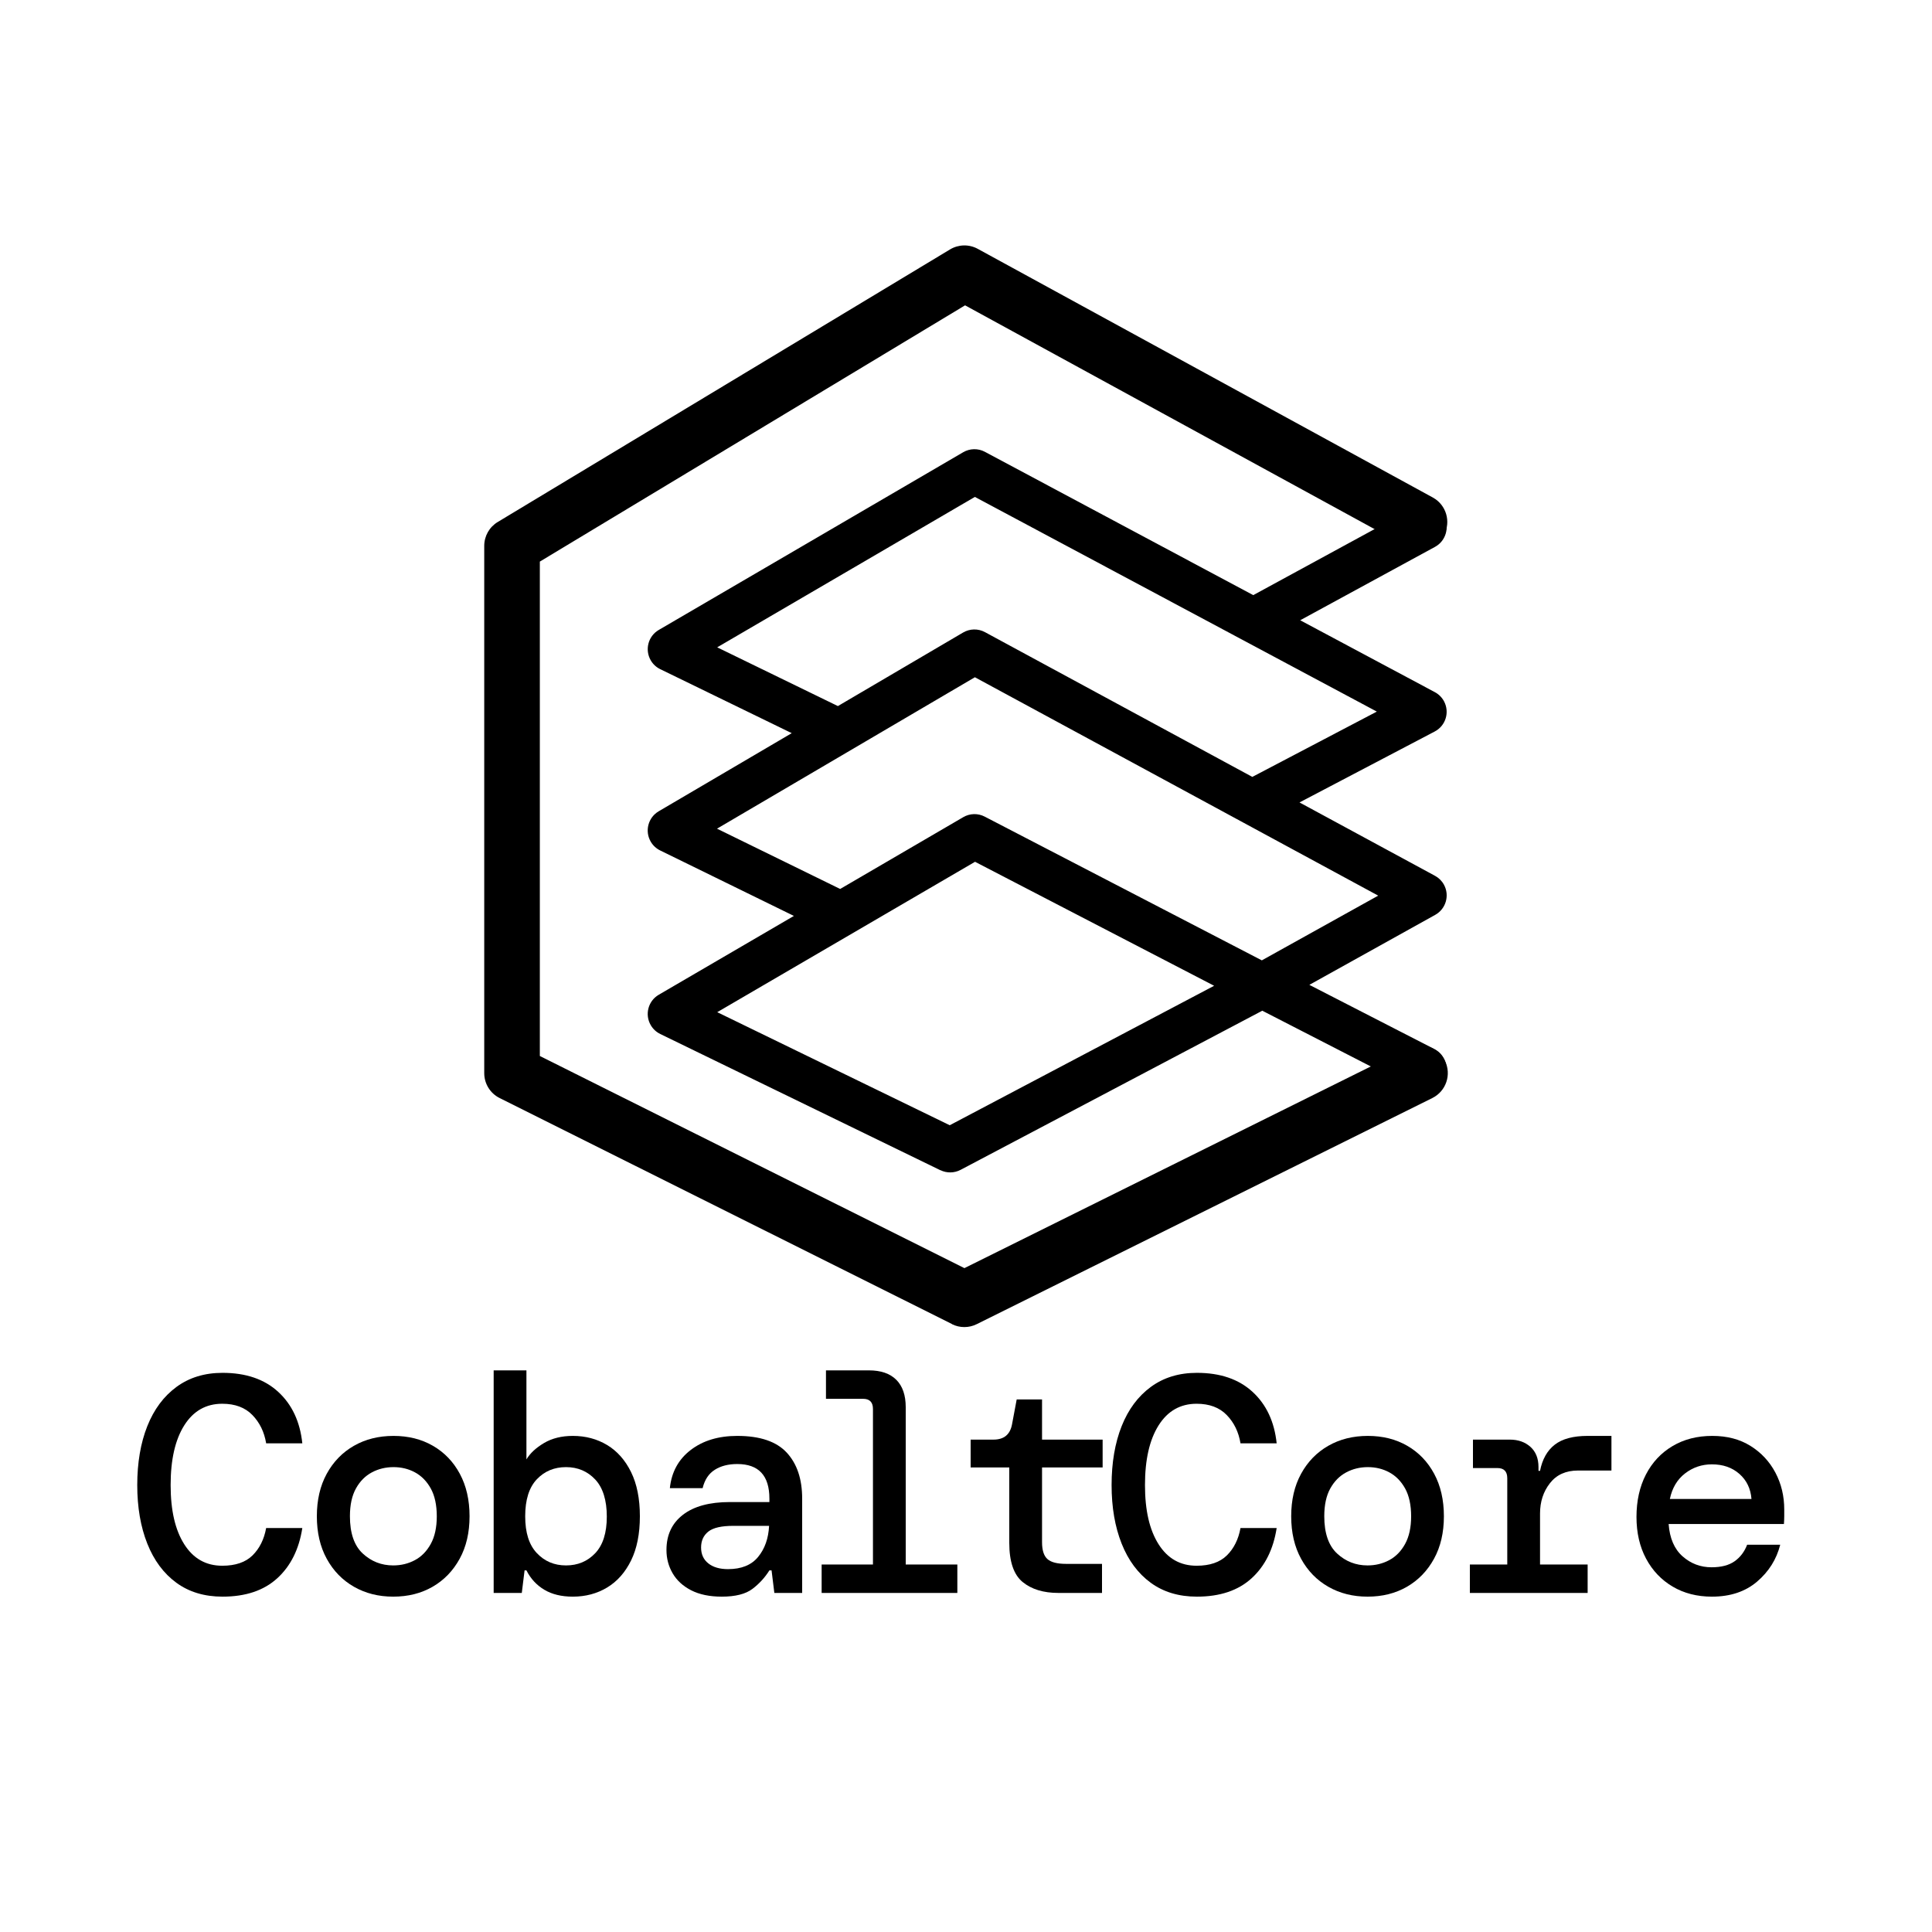
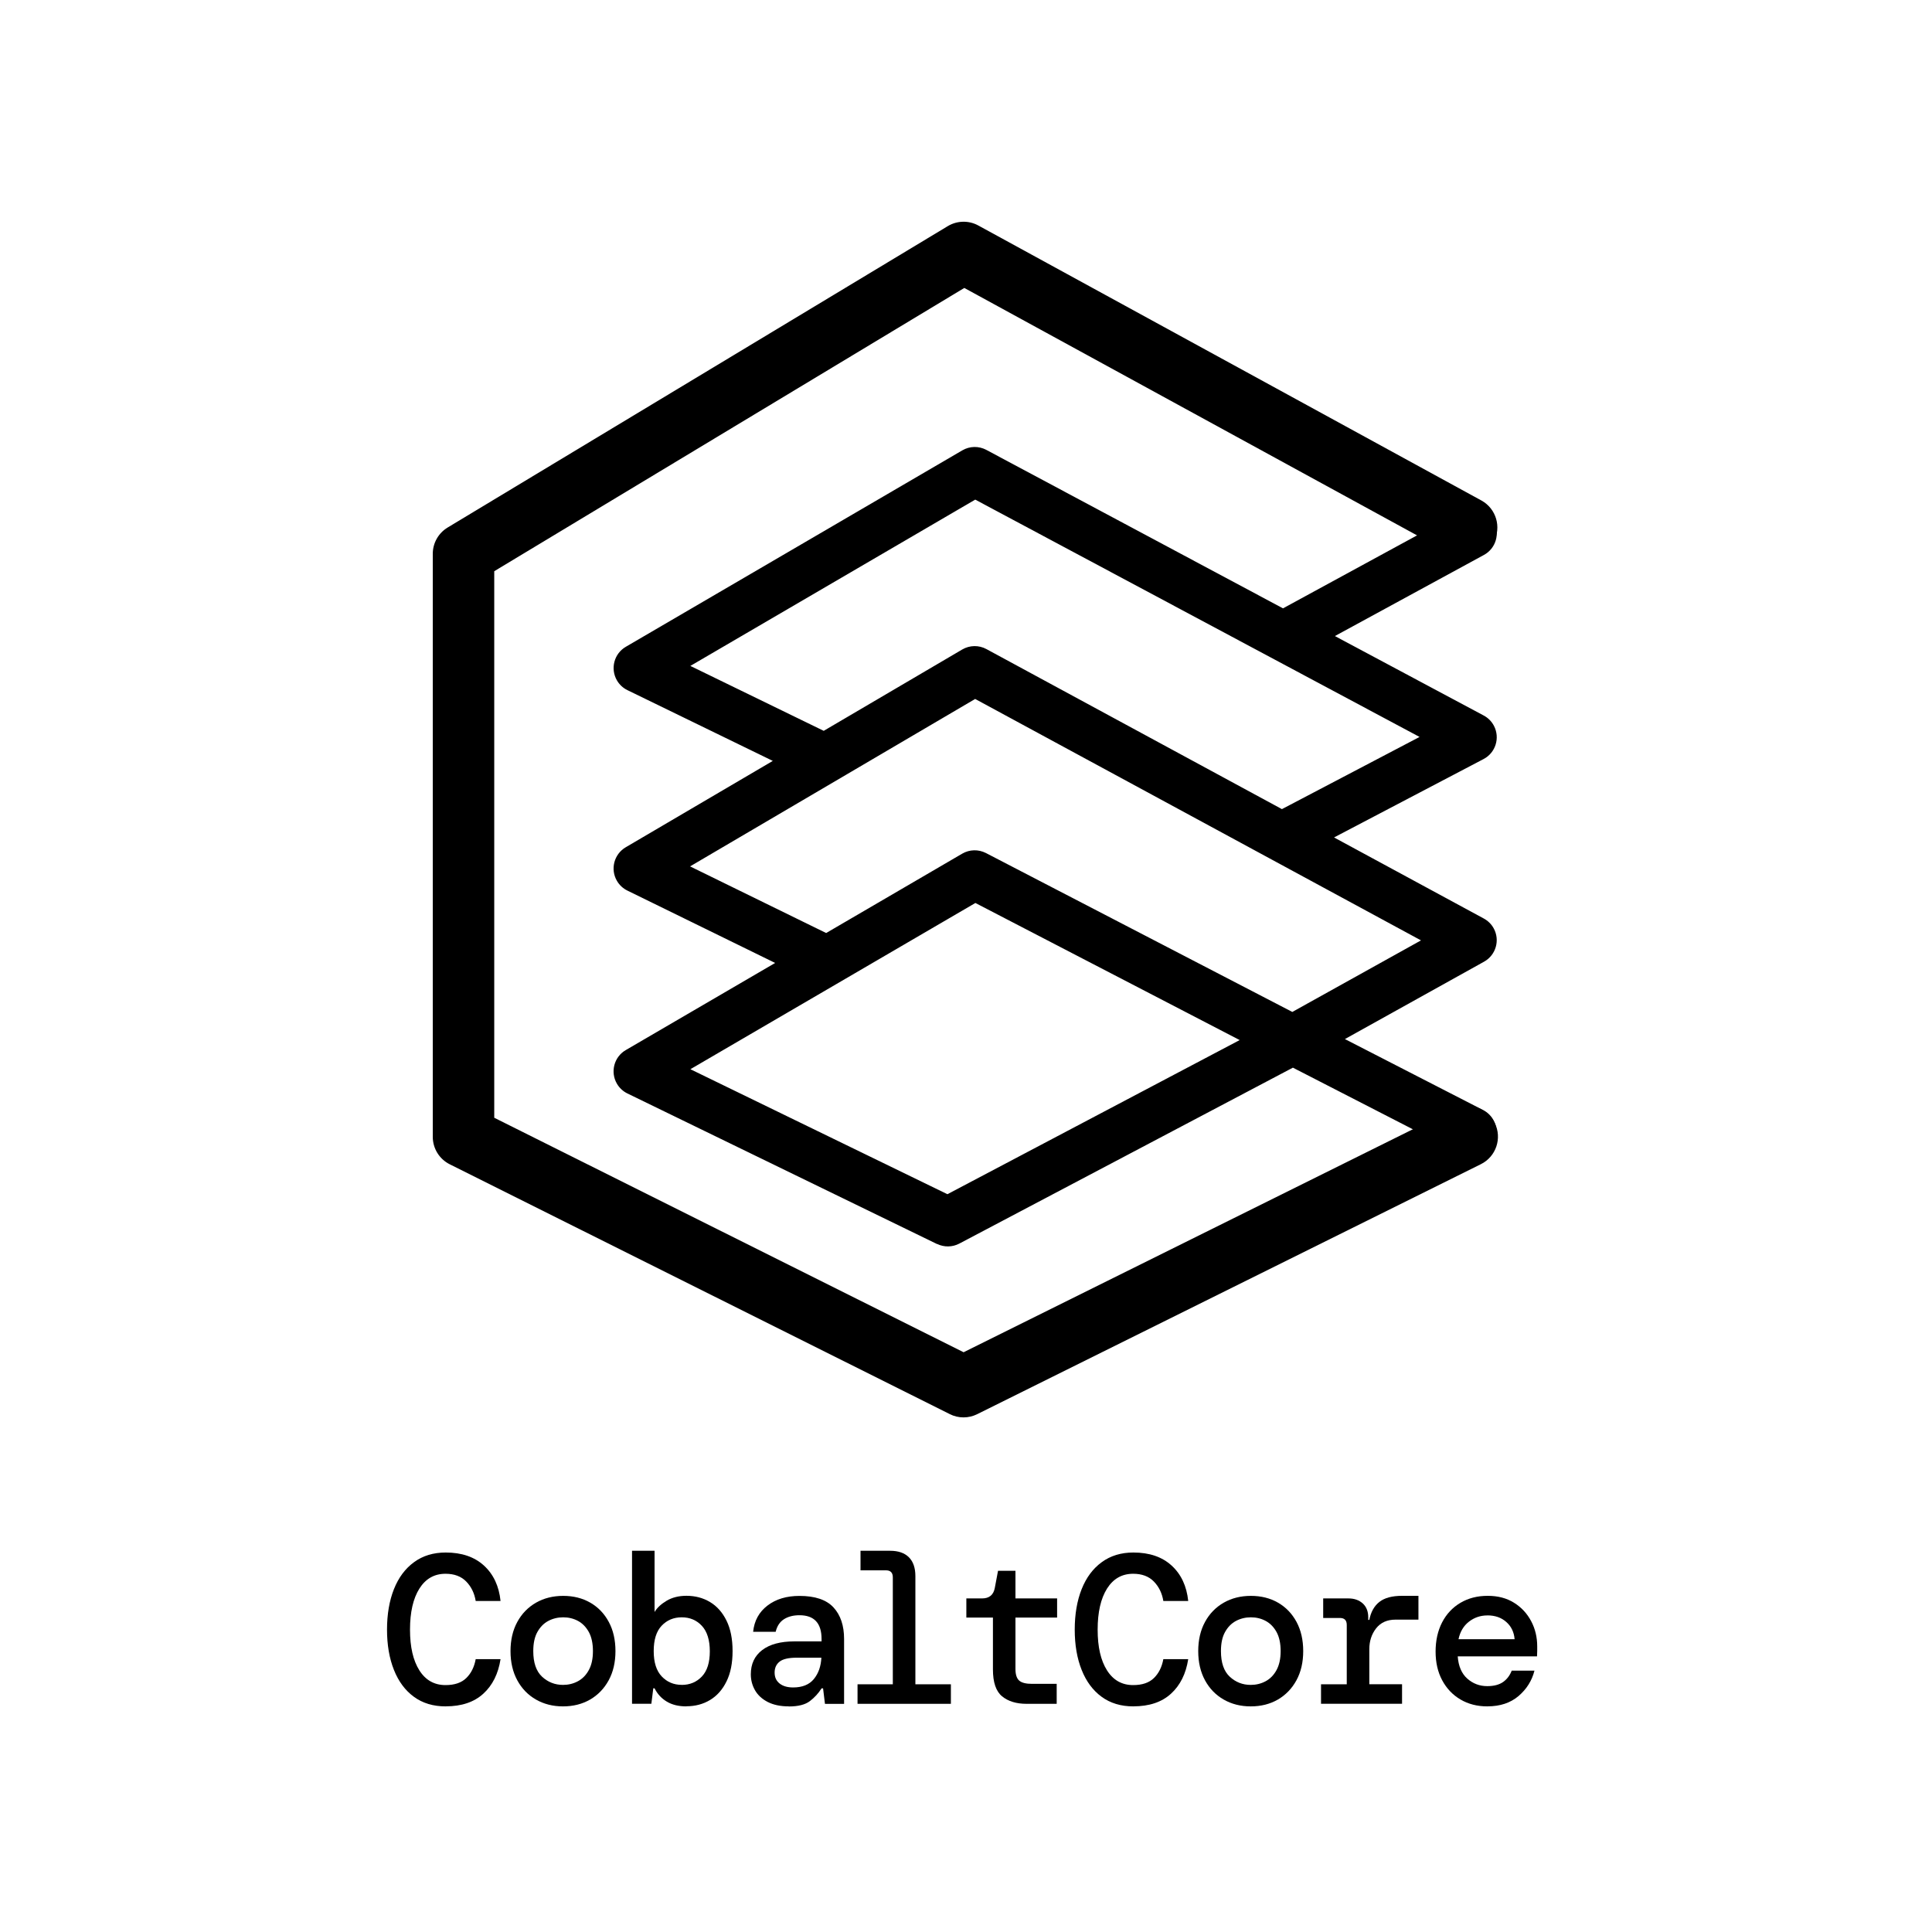
<svg xmlns="http://www.w3.org/2000/svg" id="Layer_1" data-name="Layer 1" viewBox="0 0 500 500">
  <defs>
    <style>
      .cls-1 {
-         fill: none;
-       }
- 
-       .cls-2 {
        fill-rule: evenodd;
      }
    </style>
  </defs>
-   <path class="cls-2" d="M246.36,342.69c2.02,1.01,4.4,1.01,6.42,0l117.91-58.52c3.56-1.77,5.02-6.09,3.25-9.65-1.77-3.56-6.09-5.02-9.65-3.25l-114.7,56.92-109.88-54.9v-127.95l110.05-66.32,114.24,62.43c3.52,1.85,7.87.5,9.73-3.02,1.81-3.44.56-7.7-2.82-9.62l-117.87-64.41c-2.25-1.23-4.98-1.17-7.17.15l-117.07,70.55c-2.16,1.3-3.48,3.64-3.48,6.17v136.46c0,2.73,1.54,5.22,3.98,6.44l117.07,58.49Z" />
-   <path class="cls-2" d="M243.38,302.84c1.65.8,3.58.77,5.21-.08l78.09-41.19,39.33,20.2c2.84,1.43,6.3.28,7.73-2.56,1.41-2.81.31-6.23-2.47-7.69l-32.41-16.64,32.58-18.12c2.78-1.55,3.78-5.06,2.23-7.84-.53-.96-1.33-1.74-2.29-2.26l-35.07-18.99,35-18.36c2.82-1.48,3.9-4.96,2.42-7.78-.54-1.02-1.37-1.86-2.39-2.4l-34.85-18.61,34.89-18.99c2.79-1.52,3.83-5.02,2.31-7.81,0,0,0,0,0,0-1.52-2.79-5.02-3.83-7.81-2.31,0,0,0,0,0,0l-41.54,22.61-69.45-37.09c-1.76-.94-3.89-.9-5.62.11l-78.78,45.99c-2.75,1.6-3.67,5.13-2.07,7.88.57.98,1.43,1.78,2.45,2.27l34.03,16.56-34.43,20.22c-2.74,1.61-3.66,5.14-2.05,7.88.57.98,1.42,1.76,2.44,2.26l34.6,16.94-34.97,20.4c-2.75,1.6-3.68,5.13-2.07,7.88.58.99,1.43,1.78,2.46,2.28l72.5,35.26h0ZM217.43,230.06l-31.87-15.6,66.74-39.19,104.38,56.52-30.12,16.75-71.72-37.2c-1.75-.91-3.85-.86-5.55.14l-31.85,18.58h0ZM314.22,255.12l-61.88-32.09-66.72,38.92,60.17,29.26,68.42-36.09ZM216.84,182.73l-31.23-15.2,66.69-38.93,104.02,55.56-32.22,16.9-69.19-37.46c-1.77-.96-3.92-.92-5.66.1l-32.42,19.04h0Z" />
+   <path class="cls-1" d="M245.81,365.98c2.23,1.12,4.86,1.12,7.1,0l130.34-64.69c3.94-1.95,5.54-6.73,3.59-10.67-1.95-3.94-6.73-5.54-10.67-3.59l-126.79,62.93-121.47-60.69v-141.44l121.65-73.31,126.29,69.02c3.89,2.05,8.7.56,10.75-3.33,2-3.8.62-8.51-3.12-10.63L253.19,58.36c-2.48-1.36-5.5-1.29-7.92.17l-129.42,77.99c-2.39,1.44-3.85,4.03-3.85,6.82v150.86c0,3.02,1.7,5.77,4.4,7.12l129.42,64.66Z" />
+   <path class="cls-1" d="M242.52,321.93c1.82.89,3.96.85,5.75-.09l86.33-45.53,43.47,22.33c3.14,1.58,6.97.31,8.55-2.83,1.56-3.1.34-6.88-2.73-8.5l-35.83-18.4,36.02-20.03c3.07-1.71,4.18-5.59,2.47-8.66-.59-1.06-1.47-1.92-2.53-2.5l-38.77-20.99,38.7-20.29c3.11-1.63,4.31-5.48,2.68-8.6-.59-1.13-1.51-2.06-2.64-2.66l-38.52-20.57,38.57-20.99c3.09-1.68,4.23-5.55,2.55-8.63,0,0,0,0,0,0-1.68-3.09-5.55-4.23-8.63-2.55,0,0,0,0,0,0l-45.92,25-76.78-41.01c-1.95-1.04-4.3-1-6.21.12l-87.09,50.84c-3.04,1.77-4.06,5.67-2.29,8.71.64,1.09,1.58,1.96,2.71,2.51l37.62,18.31-38.06,22.35c-3.03,1.78-4.05,5.68-2.27,8.71.63,1.08,1.57,1.95,2.69,2.5l38.25,18.73-38.66,22.55c-3.04,1.77-4.06,5.67-2.29,8.71.64,1.09,1.58,1.97,2.72,2.52l80.15,38.98h0ZM213.82,241.47l-35.23-17.25,73.78-43.33,115.38,62.48-33.3,18.52-79.28-41.12c-1.94-1-4.25-.95-6.14.15l-35.21,20.54h0ZM320.83,269.17l-68.4-35.48-73.76,43.02,66.52,32.35,75.64-39.89ZM213.18,189.14l-34.52-16.8,73.73-43.04,114.99,61.42-35.62,18.68-76.48-41.42c-1.96-1.06-4.33-1.02-6.26.11l-35.84,21.05h0Z" />
  <g>
-     <rect class="cls-1" x="16.59" y="354.66" width="466.83" height="126.73" />
-     <path d="M57.6,413.21c-4.69,0-8.68-1.2-11.96-3.6-3.28-2.4-5.79-5.77-7.52-10.12-1.73-4.35-2.6-9.4-2.6-15.16s.87-10.89,2.6-15.24c1.73-4.35,4.25-7.73,7.56-10.16,3.31-2.43,7.28-3.64,11.92-3.64,6.03,0,10.83,1.64,14.4,4.92,3.57,3.28,5.65,7.72,6.24,13.32h-9.36c-.48-2.93-1.67-5.37-3.56-7.32-1.89-1.95-4.49-2.92-7.8-2.92-4.21,0-7.49,1.87-9.84,5.6-2.35,3.73-3.52,8.88-3.52,15.44s1.17,11.61,3.52,15.32c2.35,3.71,5.63,5.56,9.84,5.56,3.41,0,6.03-.89,7.84-2.68,1.81-1.79,2.99-4.15,3.52-7.08h9.36c-.85,5.49-3.01,9.83-6.48,13-3.47,3.17-8.19,4.76-14.16,4.76Z" />
-     <path d="M101.76,413.21c-3.79,0-7.17-.85-10.16-2.56-2.99-1.71-5.33-4.12-7.04-7.24-1.71-3.12-2.56-6.79-2.56-11s.85-7.88,2.56-11c1.71-3.12,4.05-5.53,7.04-7.24,2.99-1.71,6.4-2.56,10.24-2.56s7.24.85,10.2,2.56c2.96,1.71,5.28,4.12,6.96,7.24s2.52,6.79,2.52,11-.85,7.88-2.56,11c-1.71,3.12-4.04,5.53-7,7.24-2.96,1.71-6.36,2.56-10.2,2.56ZM101.76,405.13c2.03,0,3.89-.45,5.6-1.36,1.71-.91,3.08-2.31,4.12-4.2,1.04-1.89,1.56-4.28,1.56-7.16s-.52-5.33-1.56-7.2c-1.04-1.87-2.4-3.25-4.08-4.16-1.68-.91-3.53-1.36-5.56-1.36s-3.89.45-5.6,1.36c-1.71.91-3.08,2.29-4.12,4.16-1.04,1.87-1.56,4.27-1.56,7.2,0,4.37,1.11,7.59,3.32,9.64,2.21,2.05,4.84,3.08,7.88,3.08Z" />
-     <path d="M148.24,413.21c-2.93,0-5.4-.6-7.4-1.8s-3.53-2.87-4.6-5h-.48l-.72,5.84h-7.28v-57.6h8.48v23.04c.96-1.6,2.48-3.01,4.56-4.24,2.08-1.23,4.56-1.84,7.44-1.84,3.31,0,6.27.79,8.88,2.36,2.61,1.57,4.68,3.91,6.2,7,1.52,3.09,2.28,6.91,2.28,11.44s-.76,8.35-2.28,11.44c-1.52,3.09-3.59,5.43-6.2,7-2.61,1.57-5.57,2.36-8.88,2.36ZM146.48,405.13c3.04,0,5.56-1.05,7.56-3.16,2-2.11,3-5.27,3-9.48s-1-7.47-3-9.6c-2-2.13-4.52-3.2-7.56-3.2s-5.56,1.05-7.56,3.16c-2,2.11-3,5.29-3,9.56s1,7.39,3,9.52c2,2.13,4.52,3.2,7.56,3.2Z" />
-     <path d="M186.8,413.21c-3.15,0-5.79-.55-7.92-1.64-2.13-1.09-3.73-2.56-4.8-4.4-1.07-1.84-1.6-3.85-1.6-6.04,0-3.89,1.43-6.93,4.28-9.12,2.85-2.19,6.89-3.28,12.12-3.28h10.24v-.88c0-5.97-2.77-8.96-8.32-8.96-2.29,0-4.23.49-5.8,1.48-1.57.99-2.63,2.57-3.16,4.76h-8.48c.43-4.16,2.23-7.45,5.4-9.88,3.17-2.43,7.19-3.64,12.04-3.64,5.87,0,10.13,1.44,12.8,4.32,2.67,2.88,4,6.85,4,11.92v24.4h-7.2l-.72-5.84h-.56c-1.17,1.87-2.64,3.47-4.4,4.8-1.76,1.33-4.4,2-7.92,2ZM188.4,406.09c3.47,0,6.07-1.05,7.8-3.16,1.73-2.11,2.68-4.79,2.84-8.04h-9.28c-3.04,0-5.19.49-6.44,1.48-1.25.99-1.88,2.36-1.88,4.12s.63,3.13,1.88,4.12c1.25.99,2.95,1.48,5.08,1.48Z" />
-     <path d="M212.64,412.25v-7.36h13.28v-40.24c0-1.76-.85-2.64-2.56-2.64h-9.6v-7.36h11.12c3.09,0,5.45.81,7.08,2.44,1.63,1.63,2.44,3.99,2.44,7.08v40.72h13.36v7.36h-35.12Z" />
-     <path d="M273.92,412.25c-3.89,0-6.99-.95-9.28-2.84-2.29-1.89-3.44-5.27-3.44-10.12v-19.52h-10v-7.2h5.92c2.72,0,4.32-1.33,4.8-4l1.2-6.4h6.56v10.4h15.68v7.2h-15.68v19.36c0,2.08.47,3.53,1.4,4.36.93.83,2.55,1.24,4.84,1.24h9.28v7.52h-11.28Z" />
-     <path d="M309.76,413.21c-4.69,0-8.68-1.2-11.96-3.6-3.28-2.4-5.79-5.77-7.52-10.12-1.73-4.35-2.6-9.4-2.6-15.16s.87-10.89,2.6-15.24c1.73-4.35,4.25-7.73,7.56-10.16,3.31-2.43,7.28-3.64,11.92-3.64,6.03,0,10.83,1.64,14.4,4.92,3.57,3.28,5.65,7.72,6.24,13.32h-9.36c-.48-2.93-1.67-5.37-3.56-7.32-1.89-1.95-4.49-2.92-7.8-2.92-4.21,0-7.49,1.87-9.84,5.6-2.35,3.73-3.52,8.88-3.52,15.44s1.17,11.61,3.52,15.32c2.35,3.71,5.63,5.56,9.84,5.56,3.41,0,6.03-.89,7.84-2.68,1.81-1.79,2.99-4.15,3.52-7.08h9.36c-.85,5.49-3.01,9.83-6.48,13-3.47,3.17-8.19,4.76-14.16,4.76Z" />
-     <path d="M353.92,413.21c-3.79,0-7.17-.85-10.16-2.56-2.99-1.71-5.33-4.12-7.04-7.24-1.71-3.12-2.56-6.79-2.56-11s.85-7.88,2.56-11c1.71-3.12,4.05-5.53,7.04-7.24,2.99-1.71,6.4-2.56,10.24-2.56s7.24.85,10.2,2.56c2.96,1.71,5.28,4.12,6.96,7.24s2.52,6.79,2.52,11-.85,7.88-2.56,11c-1.71,3.12-4.04,5.53-7,7.24-2.96,1.71-6.36,2.56-10.2,2.56ZM353.92,405.13c2.03,0,3.89-.45,5.6-1.36,1.71-.91,3.08-2.31,4.12-4.2,1.04-1.89,1.56-4.28,1.56-7.16s-.52-5.33-1.56-7.2c-1.04-1.87-2.4-3.25-4.08-4.16-1.68-.91-3.53-1.36-5.56-1.36s-3.89.45-5.6,1.36c-1.71.91-3.08,2.29-4.12,4.16-1.04,1.87-1.56,4.27-1.56,7.2,0,4.37,1.11,7.59,3.32,9.64,2.21,2.05,4.84,3.08,7.88,3.08Z" />
-     <path d="M380.4,412.25v-7.36h9.68v-22.32c0-1.76-.85-2.64-2.56-2.64h-6.32v-7.36h9.52c2.19,0,3.97.63,5.36,1.88,1.39,1.25,2.08,3,2.08,5.24v.96h.4c.59-2.99,1.85-5.24,3.8-6.76,1.95-1.52,4.79-2.28,8.52-2.28h6.16v8.96h-8.64c-3.15,0-5.57,1.09-7.28,3.28-1.71,2.19-2.56,4.8-2.56,7.84v13.2h12.32v7.36h-30.48Z" />
-     <path d="M443.04,413.21c-3.84,0-7.23-.87-10.16-2.6-2.93-1.73-5.23-4.15-6.88-7.24-1.65-3.09-2.48-6.69-2.48-10.8s.81-7.81,2.44-10.96c1.63-3.15,3.92-5.6,6.88-7.36s6.39-2.64,10.28-2.64,7.15.87,9.92,2.6c2.77,1.73,4.92,4.04,6.44,6.92,1.52,2.88,2.28,6.05,2.28,9.52v1.72c0,.61-.03,1.29-.08,2.04h-29.84c.27,3.68,1.47,6.47,3.6,8.36,2.13,1.89,4.64,2.84,7.52,2.84,2.51,0,4.49-.52,5.96-1.56,1.47-1.04,2.55-2.47,3.24-4.28h8.56c-.96,3.79-2.96,6.97-6,9.56-3.04,2.59-6.93,3.88-11.68,3.88ZM443.04,378.97c-2.61,0-4.93.79-6.96,2.36-2.03,1.57-3.33,3.77-3.92,6.6h21.12c-.21-2.67-1.25-4.83-3.12-6.48-1.87-1.65-4.24-2.48-7.12-2.48Z" />
+     <path d="M115.34,441.61c-3.23,0-5.97-.83-8.22-2.48-2.26-1.65-3.98-3.97-5.17-6.96-1.19-2.99-1.79-6.46-1.79-10.42s.6-7.49,1.79-10.48c1.19-2.99,2.92-5.32,5.2-6.98,2.27-1.67,5.01-2.5,8.2-2.5,4.14,0,7.44,1.13,9.9,3.38,2.46,2.25,3.89,5.31,4.29,9.16h-6.43c-.33-2.02-1.15-3.69-2.45-5.03-1.3-1.34-3.09-2.01-5.36-2.01-2.9,0-5.15,1.28-6.77,3.85-1.61,2.57-2.42,6.1-2.42,10.61s.81,7.98,2.42,10.53c1.61,2.55,3.87,3.82,6.77,3.82,2.35,0,4.14-.61,5.39-1.84,1.25-1.23,2.05-2.85,2.42-4.87h6.43c-.59,3.78-2.07,6.76-4.46,8.94-2.38,2.18-5.63,3.27-9.73,3.27Z" />
+     <path d="M145.7,441.61c-2.6,0-4.93-.59-6.98-1.76-2.05-1.17-3.67-2.83-4.84-4.98-1.17-2.15-1.76-4.67-1.76-7.56s.59-5.42,1.76-7.56c1.17-2.15,2.79-3.8,4.84-4.98,2.05-1.17,4.4-1.76,7.04-1.76s4.98.59,7.01,1.76c2.03,1.17,3.63,2.83,4.78,4.98,1.16,2.14,1.73,4.67,1.73,7.56s-.59,5.42-1.76,7.56c-1.17,2.14-2.78,3.8-4.81,4.98-2.04,1.17-4.37,1.76-7.01,1.76ZM145.7,436.05c1.39,0,2.68-.31,3.85-.94,1.17-.62,2.12-1.59,2.83-2.89.72-1.3,1.07-2.94,1.07-4.92s-.36-3.67-1.07-4.95c-.71-1.28-1.65-2.24-2.8-2.86-1.16-.62-2.43-.93-3.82-.93s-2.68.31-3.85.93c-1.17.62-2.12,1.58-2.83,2.86-.72,1.28-1.07,2.93-1.07,4.95,0,3.01.76,5.22,2.28,6.63,1.52,1.41,3.33,2.12,5.42,2.12Z" />
+     <path d="M177.65,441.61c-2.02,0-3.71-.41-5.09-1.24-1.38-.83-2.43-1.97-3.16-3.44h-.33l-.5,4.01h-5v-39.6h5.83v15.84c.66-1.1,1.71-2.07,3.14-2.92,1.43-.84,3.14-1.27,5.11-1.27,2.27,0,4.31.54,6.11,1.62,1.8,1.08,3.22,2.69,4.26,4.81,1.05,2.13,1.57,4.75,1.57,7.87s-.52,5.74-1.57,7.86c-1.04,2.13-2.47,3.73-4.26,4.81-1.8,1.08-3.83,1.62-6.11,1.62ZM176.44,436.05c2.09,0,3.82-.72,5.2-2.17,1.38-1.45,2.06-3.62,2.06-6.52s-.69-5.13-2.06-6.6-3.11-2.2-5.2-2.2-3.82.72-5.2,2.17c-1.38,1.45-2.06,3.64-2.06,6.57s.69,5.08,2.06,6.54,3.11,2.2,5.2,2.2Z" />
+     <path d="M204.16,441.61c-2.16,0-3.98-.38-5.45-1.13-1.47-.75-2.57-1.76-3.3-3.02-.73-1.27-1.1-2.65-1.1-4.15,0-2.68.98-4.77,2.94-6.27,1.96-1.5,4.74-2.25,8.33-2.25h7.04v-.61c0-4.11-1.91-6.16-5.72-6.16-1.58,0-2.91.34-3.99,1.02-1.08.68-1.81,1.77-2.17,3.27h-5.83c.29-2.86,1.53-5.12,3.71-6.79,2.18-1.67,4.94-2.5,8.28-2.5,4.03,0,6.97.99,8.8,2.97,1.83,1.98,2.75,4.71,2.75,8.19v16.78h-4.95l-.49-4.01h-.39c-.81,1.28-1.82,2.38-3.03,3.3-1.21.92-3.02,1.38-5.44,1.38ZM205.26,436.71c2.38,0,4.17-.72,5.36-2.17,1.19-1.45,1.84-3.29,1.95-5.53h-6.38c-2.09,0-3.57.34-4.43,1.02-.86.68-1.29,1.62-1.29,2.83s.43,2.15,1.29,2.83c.86.68,2.03,1.02,3.49,1.02Z" />
+     <path d="M221.93,440.95v-5.06h9.13v-27.67c0-1.21-.59-1.82-1.76-1.82h-6.6v-5.06h7.65c2.13,0,3.75.56,4.87,1.68,1.12,1.12,1.68,2.74,1.68,4.87v28h9.19v5.06h-24.15Z" />
+     <path d="M265.71,440.95c-2.68,0-4.8-.65-6.38-1.95-1.58-1.3-2.36-3.62-2.36-6.96v-13.42h-6.88v-4.95h4.07c1.87,0,2.97-.92,3.3-2.75l.83-4.4h4.51v7.15h10.78v4.95h-10.78v13.31c0,1.43.32,2.43.96,3,.64.57,1.75.85,3.33.85h6.38v5.17h-7.76Z" />
+     <path d="M293.32,441.61c-3.23,0-5.97-.83-8.22-2.48-2.26-1.65-3.98-3.97-5.17-6.96-1.19-2.99-1.79-6.46-1.79-10.42s.6-7.49,1.79-10.48c1.19-2.99,2.92-5.32,5.2-6.98,2.27-1.67,5.01-2.5,8.19-2.5,4.14,0,7.44,1.13,9.9,3.38,2.46,2.25,3.89,5.31,4.29,9.16h-6.44c-.33-2.02-1.15-3.69-2.45-5.03-1.3-1.34-3.09-2.01-5.36-2.01-2.9,0-5.15,1.28-6.77,3.85-1.61,2.57-2.42,6.1-2.42,10.61s.81,7.98,2.42,10.53c1.61,2.55,3.87,3.82,6.77,3.82,2.35,0,4.14-.61,5.39-1.84,1.25-1.23,2.05-2.85,2.42-4.87h6.44c-.59,3.78-2.07,6.76-4.46,8.94-2.38,2.18-5.63,3.27-9.73,3.27Z" />
+     <path d="M323.68,441.61c-2.6,0-4.93-.59-6.98-1.76-2.05-1.17-3.67-2.83-4.84-4.98-1.17-2.15-1.76-4.67-1.76-7.56s.59-5.42,1.76-7.56c1.17-2.15,2.79-3.8,4.84-4.98,2.05-1.17,4.4-1.76,7.04-1.76s4.98.59,7.01,1.76,3.63,2.83,4.79,4.98c1.15,2.14,1.73,4.67,1.73,7.56s-.59,5.42-1.76,7.56c-1.17,2.14-2.78,3.8-4.81,4.98-2.03,1.17-4.37,1.76-7.01,1.76ZM323.68,436.05c1.39,0,2.68-.31,3.85-.94,1.17-.62,2.12-1.59,2.83-2.89.71-1.3,1.07-2.94,1.07-4.92s-.36-3.67-1.07-4.95c-.71-1.28-1.65-2.24-2.81-2.86-1.15-.62-2.43-.93-3.82-.93s-2.68.31-3.85.93c-1.17.62-2.12,1.58-2.83,2.86-.72,1.28-1.07,2.93-1.07,4.95,0,3.01.76,5.22,2.28,6.63,1.52,1.41,3.33,2.12,5.42,2.12Z" />
+     <path d="M341.88,440.95v-5.06h6.66v-15.35c0-1.21-.59-1.81-1.76-1.81h-4.34v-5.06h6.54c1.5,0,2.73.43,3.69,1.29.95.86,1.43,2.06,1.43,3.6v.66h.28c.4-2.05,1.27-3.6,2.61-4.65,1.34-1.05,3.29-1.57,5.86-1.57h4.24v6.16h-5.94c-2.16,0-3.83.75-5.01,2.25-1.17,1.5-1.76,3.3-1.76,5.39v9.08h8.47v5.06h-20.95Z" />
+     <path d="M384.94,441.61c-2.64,0-4.97-.6-6.98-1.79-2.02-1.19-3.59-2.85-4.73-4.98-1.14-2.13-1.7-4.6-1.7-7.42s.56-5.37,1.68-7.54c1.12-2.16,2.69-3.85,4.73-5.06s4.39-1.82,7.07-1.82,4.91.6,6.82,1.79c1.91,1.19,3.38,2.78,4.43,4.76,1.05,1.98,1.57,4.16,1.57,6.54v1.18c0,.42-.02.89-.05,1.4h-20.52c.18,2.53,1.01,4.45,2.47,5.75,1.47,1.3,3.19,1.95,5.17,1.95,1.72,0,3.09-.36,4.1-1.07,1.01-.71,1.75-1.7,2.23-2.94h5.89c-.66,2.6-2.04,4.79-4.12,6.57-2.09,1.78-4.77,2.67-8.03,2.67ZM384.94,418.07c-1.8,0-3.39.54-4.78,1.62-1.39,1.08-2.29,2.59-2.7,4.54h14.52c-.15-1.83-.86-3.32-2.15-4.46-1.28-1.14-2.91-1.71-4.9-1.71Z" />
  </g>
</svg>
